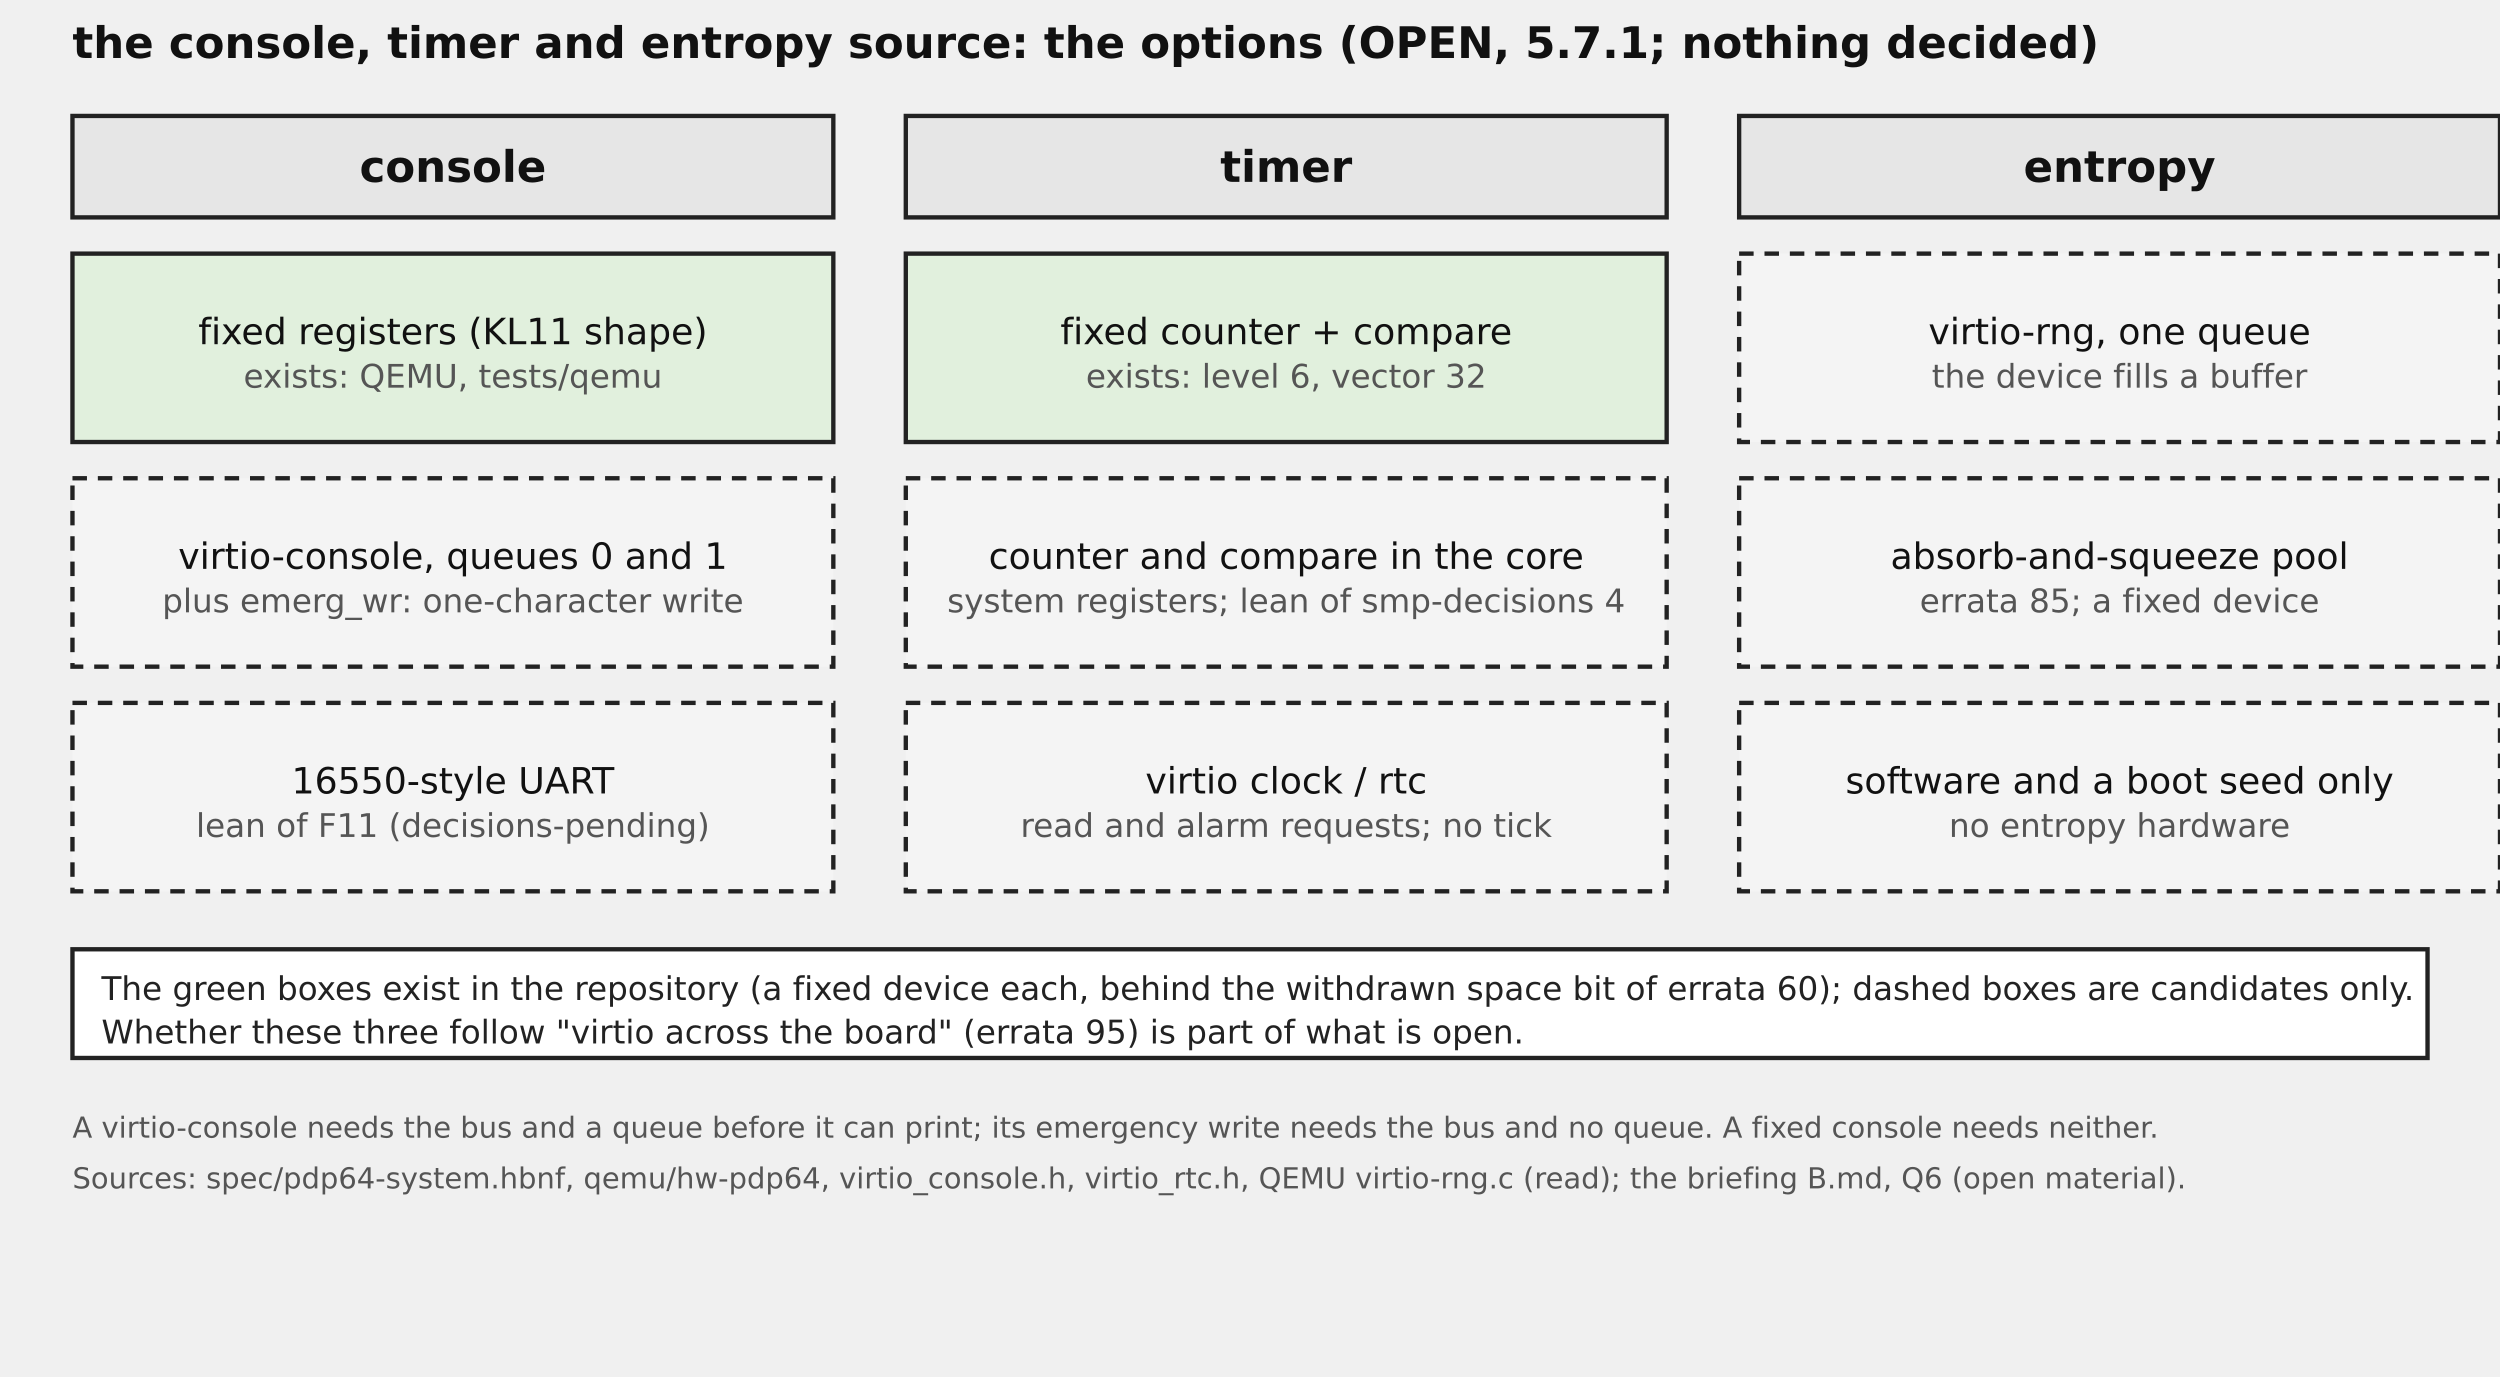
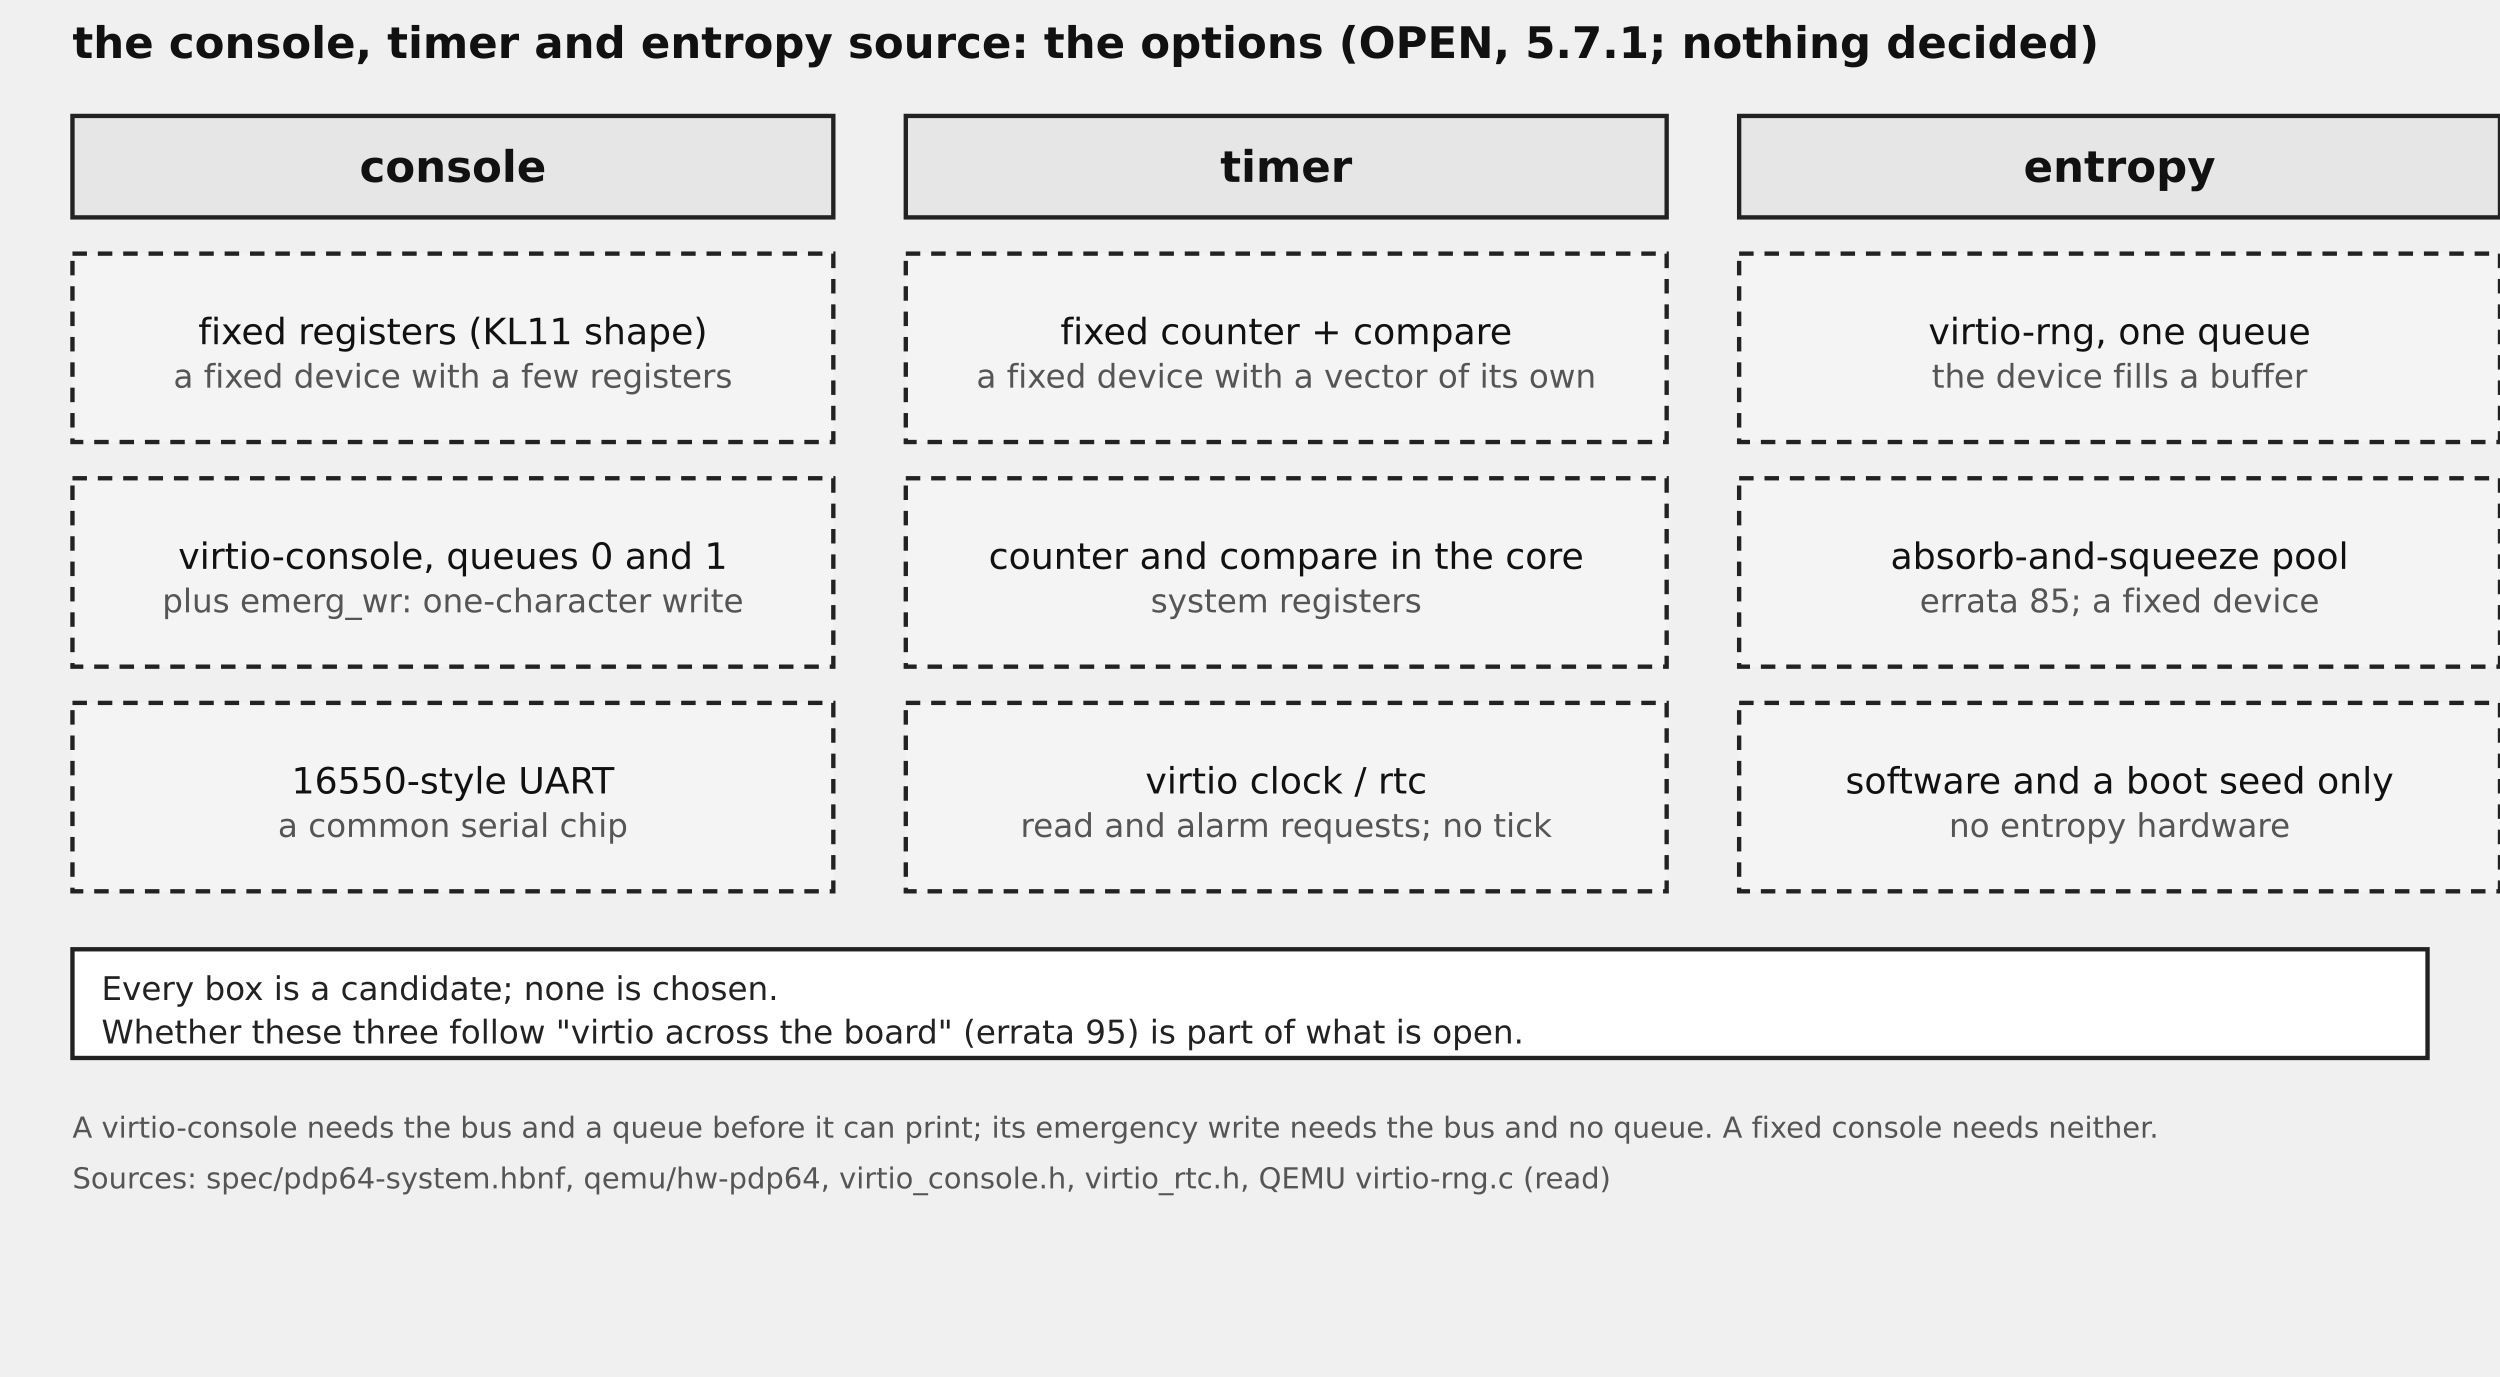
<svg xmlns="http://www.w3.org/2000/svg" width="690" height="380" viewBox="0 0 690 380" font-family="DejaVu Sans, sans-serif">
  <text x="20.0" y="16.0" font-size="12" text-anchor="start" fill="#111" font-family="DejaVu Sans, sans-serif" font-weight="bold">the console, timer and entropy source: the options (OPEN, 5.7.1; nothing decided)</text>
  <rect x="20.0" y="32.0" width="210.0" height="28.0" fill="#e6e6e6" stroke="#222" stroke-width="1.2" />
  <text x="125.0" y="50.2" font-size="12" text-anchor="middle" fill="#111" font-family="DejaVu Sans, sans-serif" font-weight="bold">console</text>
-   <rect x="20.0" y="70.0" width="210.0" height="52.0" fill="#e1f0dd" stroke="#222" stroke-width="1.2" />
+   <rect x="20.0" y="70.0" width="210.0" height="52.0" fill="#f4f4f4" stroke="#222" stroke-width="1.2" stroke-dasharray="4 3" />
  <text x="125.0" y="95.0" font-size="10" text-anchor="middle" fill="#111" font-family="DejaVu Sans, sans-serif">fixed registers (KL11 shape)</text>
-   <text x="125.0" y="107.0" font-size="9" text-anchor="middle" fill="#555" font-family="DejaVu Sans, sans-serif">exists: QEMU, tests/qemu</text>
+   <text x="125.0" y="107.0" font-size="9" text-anchor="middle" fill="#555" font-family="DejaVu Sans, sans-serif">a fixed device with a few registers</text>
  <rect x="20.0" y="132.0" width="210.0" height="52.0" fill="#f4f4f4" stroke="#222" stroke-width="1.2" stroke-dasharray="4 3" />
  <text x="125.0" y="157.0" font-size="10" text-anchor="middle" fill="#111" font-family="DejaVu Sans, sans-serif">virtio-console, queues 0 and 1</text>
  <text x="125.0" y="169.0" font-size="9" text-anchor="middle" fill="#555" font-family="DejaVu Sans, sans-serif">plus emerg_wr: one-character write</text>
  <rect x="20.0" y="194.0" width="210.0" height="52.0" fill="#f4f4f4" stroke="#222" stroke-width="1.2" stroke-dasharray="4 3" />
  <text x="125.0" y="219.0" font-size="10" text-anchor="middle" fill="#111" font-family="DejaVu Sans, sans-serif">16550-style UART</text>
-   <text x="125.0" y="231.0" font-size="9" text-anchor="middle" fill="#555" font-family="DejaVu Sans, sans-serif">lean of F11 (decisions-pending)</text>
+   <text x="125.0" y="231.0" font-size="9" text-anchor="middle" fill="#555" font-family="DejaVu Sans, sans-serif">a common serial chip</text>
  <rect x="250.0" y="32.0" width="210.0" height="28.0" fill="#e6e6e6" stroke="#222" stroke-width="1.2" />
  <text x="355.0" y="50.2" font-size="12" text-anchor="middle" fill="#111" font-family="DejaVu Sans, sans-serif" font-weight="bold">timer</text>
-   <rect x="250.0" y="70.0" width="210.0" height="52.0" fill="#e1f0dd" stroke="#222" stroke-width="1.2" />
+   <rect x="250.0" y="70.0" width="210.0" height="52.0" fill="#f4f4f4" stroke="#222" stroke-width="1.2" stroke-dasharray="4 3" />
  <text x="355.0" y="95.0" font-size="10" text-anchor="middle" fill="#111" font-family="DejaVu Sans, sans-serif">fixed counter + compare</text>
-   <text x="355.0" y="107.0" font-size="9" text-anchor="middle" fill="#555" font-family="DejaVu Sans, sans-serif">exists: level 6, vector 32</text>
+   <text x="355.0" y="107.0" font-size="9" text-anchor="middle" fill="#555" font-family="DejaVu Sans, sans-serif">a fixed device with a vector of its own</text>
  <rect x="250.0" y="132.0" width="210.0" height="52.0" fill="#f4f4f4" stroke="#222" stroke-width="1.2" stroke-dasharray="4 3" />
  <text x="355.0" y="157.0" font-size="10" text-anchor="middle" fill="#111" font-family="DejaVu Sans, sans-serif">counter and compare in the core</text>
-   <text x="355.0" y="169.0" font-size="9" text-anchor="middle" fill="#555" font-family="DejaVu Sans, sans-serif">system registers; lean of smp-decisions 4</text>
+   <text x="355.0" y="169.0" font-size="9" text-anchor="middle" fill="#555" font-family="DejaVu Sans, sans-serif">system registers</text>
  <rect x="250.0" y="194.0" width="210.0" height="52.0" fill="#f4f4f4" stroke="#222" stroke-width="1.2" stroke-dasharray="4 3" />
  <text x="355.0" y="219.0" font-size="10" text-anchor="middle" fill="#111" font-family="DejaVu Sans, sans-serif">virtio clock / rtc</text>
  <text x="355.0" y="231.0" font-size="9" text-anchor="middle" fill="#555" font-family="DejaVu Sans, sans-serif">read and alarm requests; no tick</text>
  <rect x="480.0" y="32.0" width="210.0" height="28.0" fill="#e6e6e6" stroke="#222" stroke-width="1.2" />
  <text x="585.0" y="50.2" font-size="12" text-anchor="middle" fill="#111" font-family="DejaVu Sans, sans-serif" font-weight="bold">entropy</text>
  <rect x="480.0" y="70.0" width="210.0" height="52.0" fill="#f4f4f4" stroke="#222" stroke-width="1.2" stroke-dasharray="4 3" />
  <text x="585.0" y="95.0" font-size="10" text-anchor="middle" fill="#111" font-family="DejaVu Sans, sans-serif">virtio-rng, one queue</text>
  <text x="585.0" y="107.0" font-size="9" text-anchor="middle" fill="#555" font-family="DejaVu Sans, sans-serif">the device fills a buffer</text>
  <rect x="480.0" y="132.0" width="210.0" height="52.0" fill="#f4f4f4" stroke="#222" stroke-width="1.2" stroke-dasharray="4 3" />
  <text x="585.0" y="157.0" font-size="10" text-anchor="middle" fill="#111" font-family="DejaVu Sans, sans-serif">absorb-and-squeeze pool</text>
  <text x="585.0" y="169.0" font-size="9" text-anchor="middle" fill="#555" font-family="DejaVu Sans, sans-serif">errata 85; a fixed device</text>
  <rect x="480.0" y="194.0" width="210.0" height="52.0" fill="#f4f4f4" stroke="#222" stroke-width="1.2" stroke-dasharray="4 3" />
  <text x="585.0" y="219.0" font-size="10" text-anchor="middle" fill="#111" font-family="DejaVu Sans, sans-serif">software and a boot seed only</text>
  <text x="585.0" y="231.0" font-size="9" text-anchor="middle" fill="#555" font-family="DejaVu Sans, sans-serif">no entropy hardware</text>
  <rect x="20.0" y="262.0" width="650.0" height="30.0" fill="#fff" stroke="#222" stroke-width="1.2" />
-   <text x="28.0" y="276.0" font-size="9" text-anchor="start" fill="#222" font-family="DejaVu Sans, sans-serif">The green boxes exist in the repository (a fixed device each, behind the withdrawn space bit of errata 60); dashed boxes are candidates only.</text>
+   <text x="28.0" y="276.0" font-size="9" text-anchor="start" fill="#222" font-family="DejaVu Sans, sans-serif">Every box is a candidate; none is chosen.</text>
  <text x="28.0" y="288.0" font-size="9" text-anchor="start" fill="#222" font-family="DejaVu Sans, sans-serif">Whether these three follow "virtio across the board" (errata 95) is part of what is open.</text>
  <text x="20.0" y="314.0" font-size="8" text-anchor="start" fill="#555" font-family="DejaVu Sans, sans-serif">A virtio-console needs the bus and a queue before it can print; its emergency write needs the bus and no queue.  A fixed console needs neither.</text>
-   <text x="20.0" y="328.0" font-size="8" text-anchor="start" fill="#555" font-family="DejaVu Sans, sans-serif">Sources: spec/pdp64-system.hbnf, qemu/hw-pdp64, virtio_console.h, virtio_rtc.h, QEMU virtio-rng.c (read); the briefing B.md, Q6 (open material).</text>
+   <text x="20.0" y="328.0" font-size="8" text-anchor="start" fill="#555" font-family="DejaVu Sans, sans-serif">Sources: spec/pdp64-system.hbnf, qemu/hw-pdp64, virtio_console.h, virtio_rtc.h, QEMU virtio-rng.c (read)</text>
</svg>
